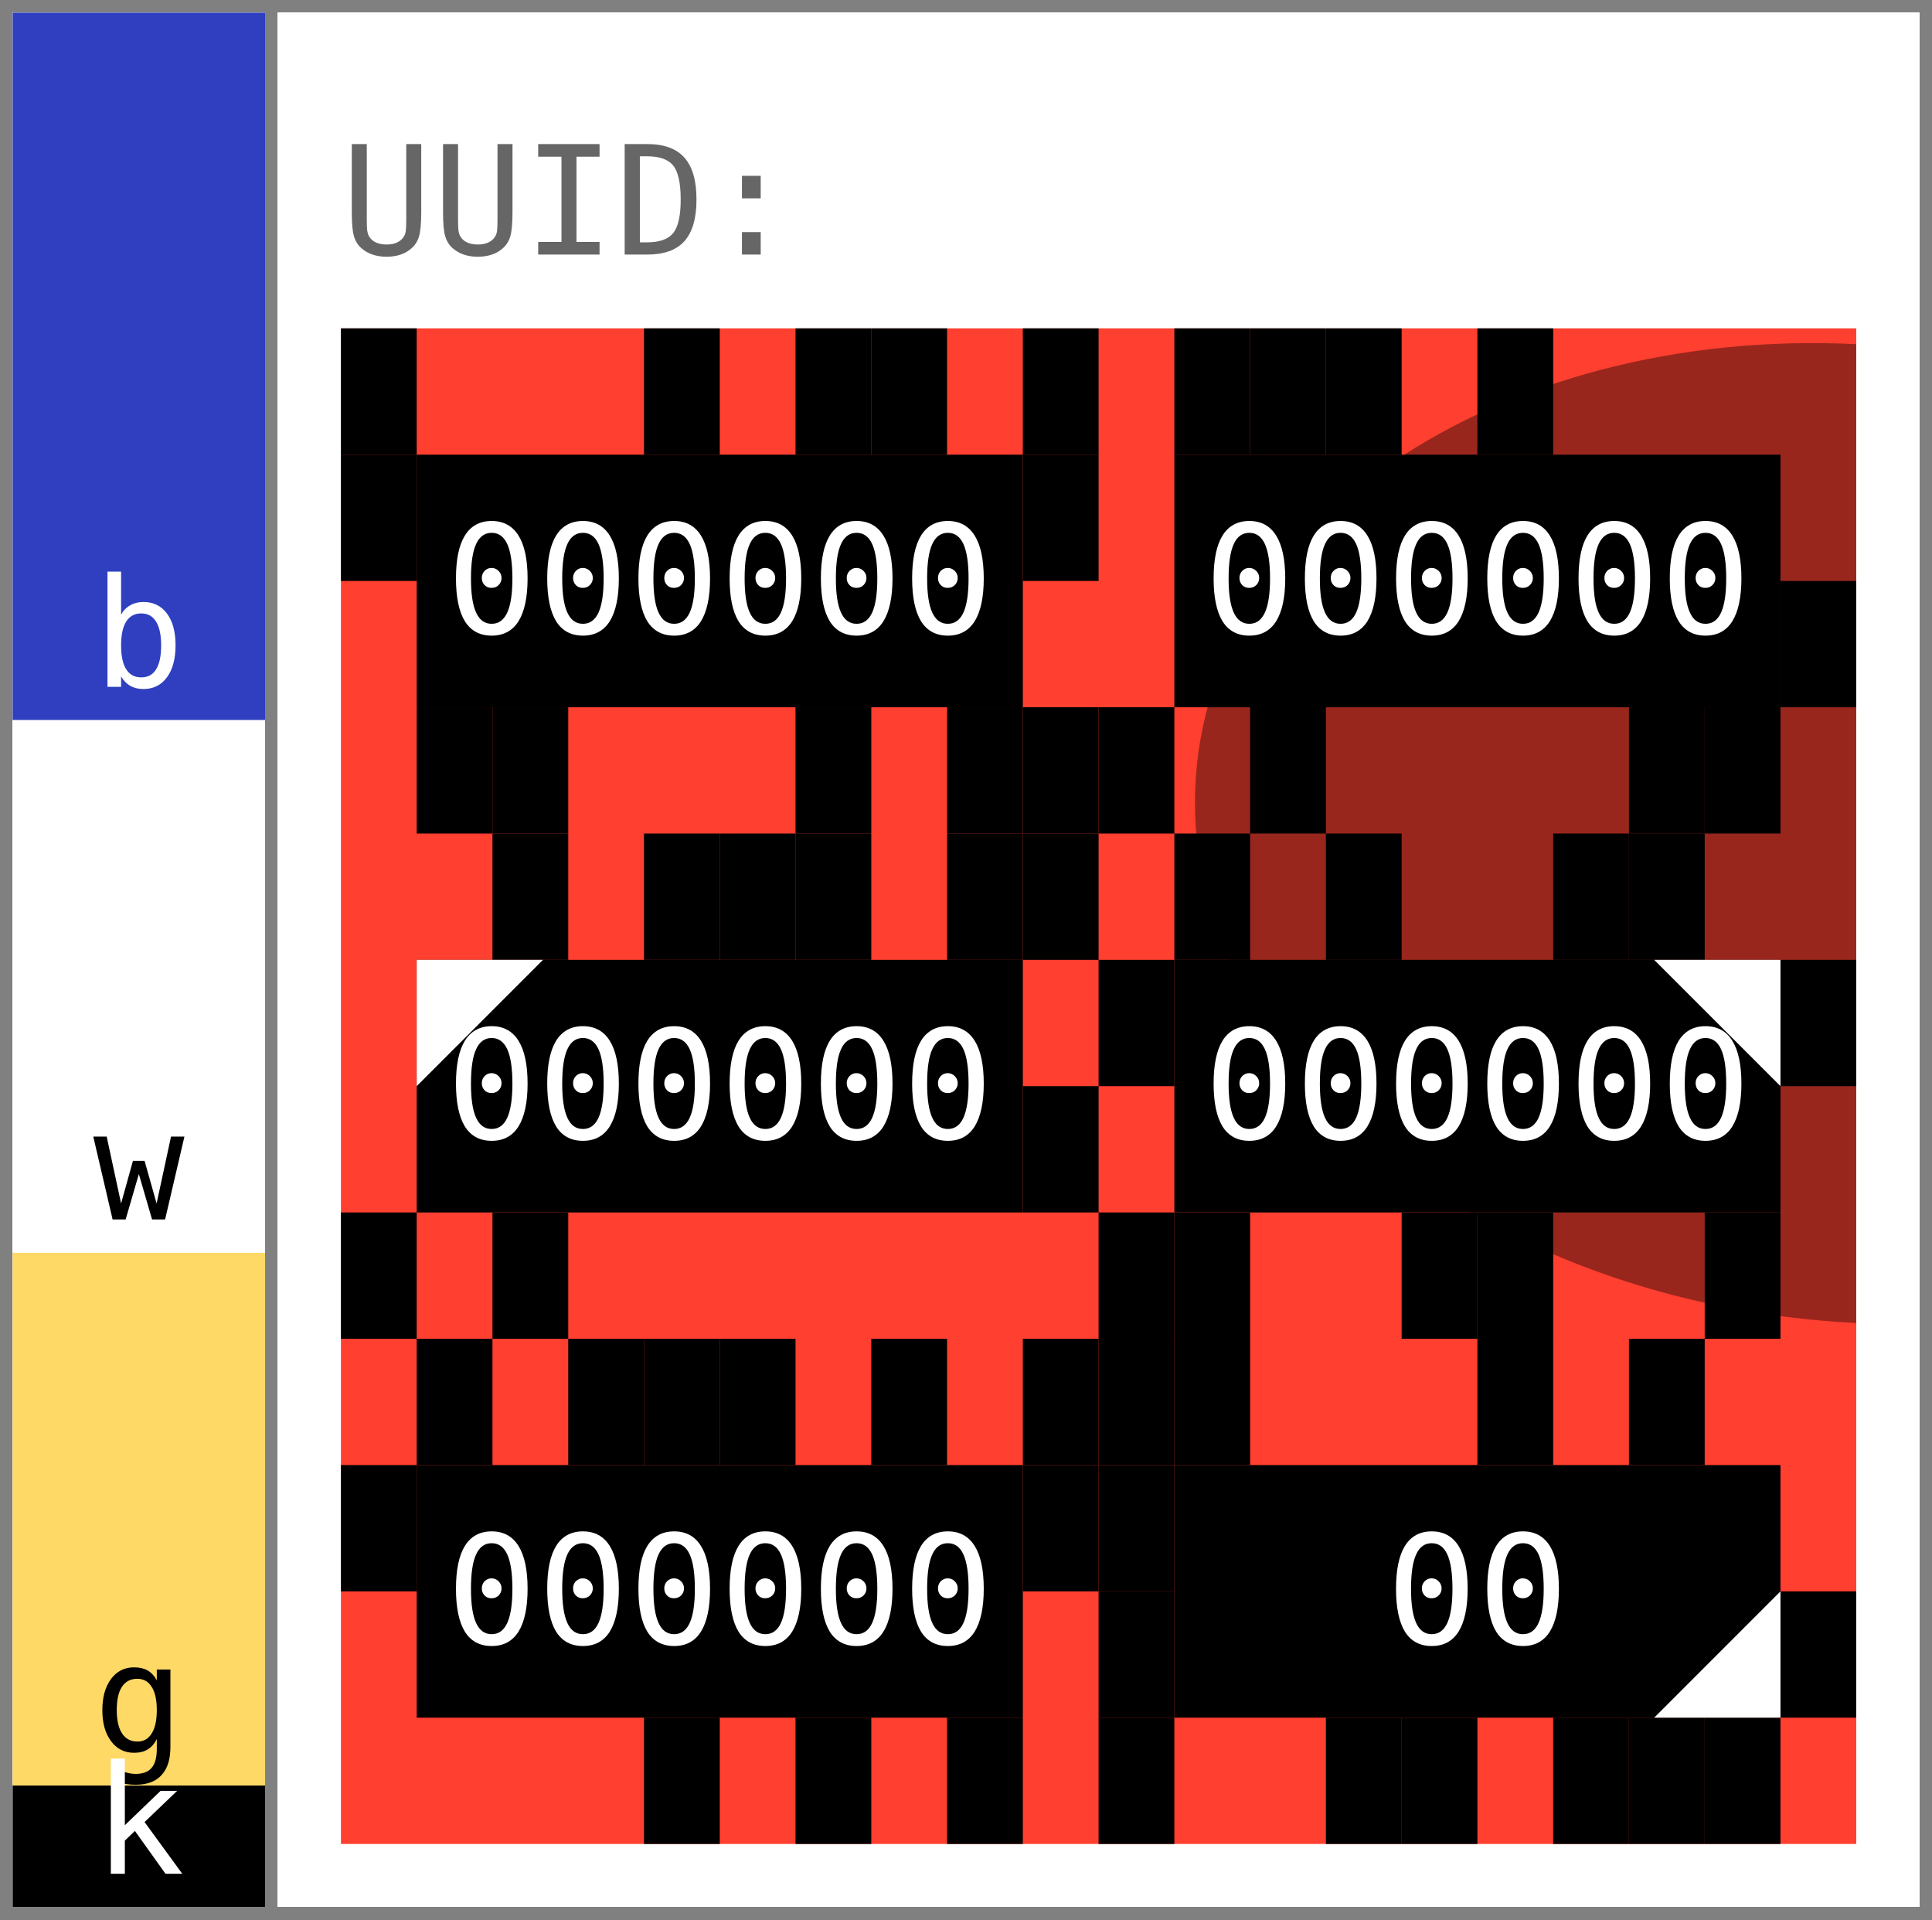
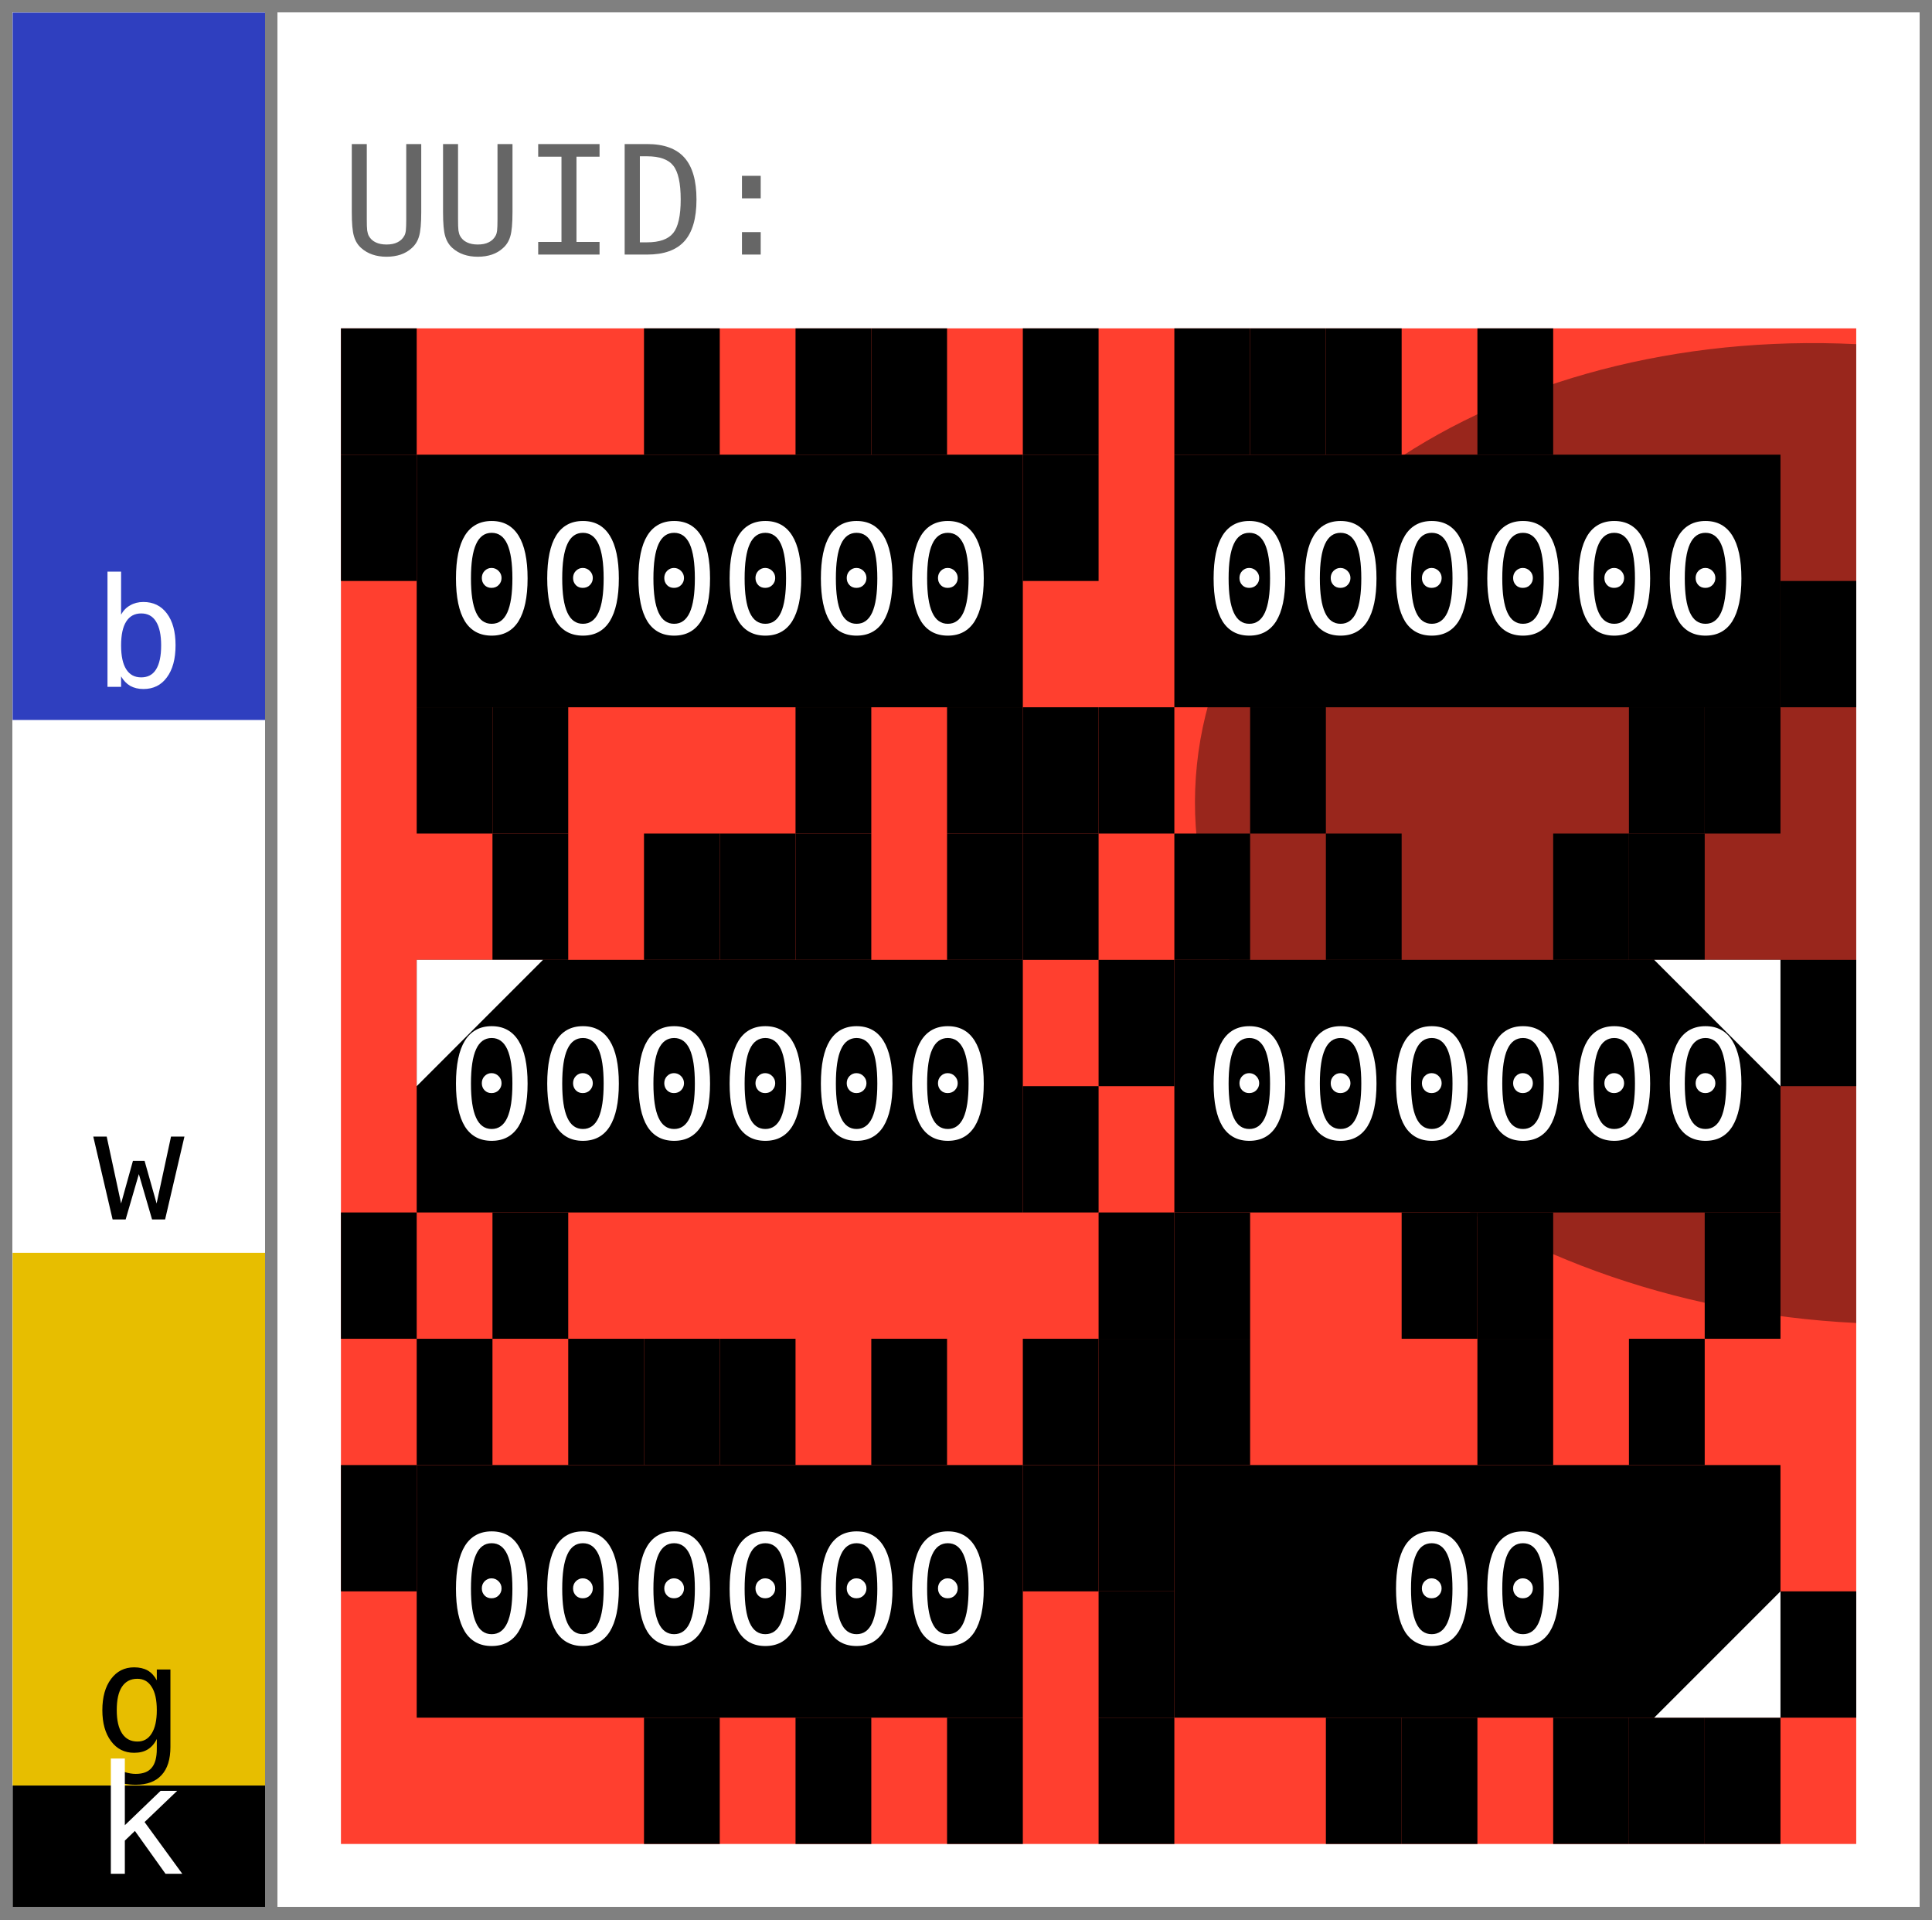
<svg xmlns="http://www.w3.org/2000/svg" width="153.0" height="152.0" viewBox="0 0 153.0 152.0" data-entviz-version="v6" data-entviz-lib="0.6.0" data-input-bytes="36" data-cols="2" data-rows="3">
  <defs>
    <clipPath id="grid-clip-98b6d128682e280b-2x3">
      <rect x="27.0" y="26.0" width="120.0" height="120.0" />
    </clipPath>
  </defs>
  <rect x="0" y="0" width="153.0" height="152.0" fill="#ffffff" />
  <g data-channel="grid">
    <rect x="27.0" y="26.0" width="120.0" height="120.0" fill="#ff3f2f" />
    <g>
      <rect x="27.0" y="26.0" width="6.0" height="10.0" fill="#000000" />
      <rect x="51.0" y="26.0" width="6.0" height="10.0" fill="#000000" />
      <rect x="63.0" y="26.0" width="6.0" height="10.0" fill="#000000" />
      <rect x="69.0" y="26.0" width="6.0" height="10.0" fill="#000000" />
      <rect x="81.0" y="26.0" width="6.0" height="10.0" fill="#000000" />
      <rect x="81.0" y="36.0" width="6.0" height="10.0" fill="#000000" />
      <rect x="81.0" y="56.0" width="6.0" height="10.0" fill="#000000" />
      <rect x="75.0" y="56.0" width="6.0" height="10.0" fill="#000000" />
      <rect x="63.0" y="56.0" width="6.0" height="10.0" fill="#000000" />
      <rect x="39.0" y="56.0" width="6.0" height="10.0" fill="#000000" />
      <rect x="33.0" y="56.0" width="6.0" height="10.0" fill="#000000" />
      <rect x="27.0" y="36.0" width="6.0" height="10.0" fill="#000000" />
      <rect x="93.0" y="26.0" width="6.0" height="10.0" fill="#000000" />
      <rect x="99.0" y="26.0" width="6.0" height="10.0" fill="#000000" />
      <rect x="105.0" y="26.0" width="6.0" height="10.0" fill="#000000" />
      <rect x="117.0" y="26.0" width="6.0" height="10.0" fill="#000000" />
      <rect x="141.0" y="46.0" width="6.0" height="10.0" fill="#000000" />
      <rect x="135.0" y="56.0" width="6.0" height="10.0" fill="#000000" />
      <rect x="129.0" y="56.0" width="6.0" height="10.0" fill="#000000" />
      <rect x="99.0" y="56.0" width="6.0" height="10.0" fill="#000000" />
      <rect x="87.0" y="56.0" width="6.0" height="10.0" fill="#000000" />
      <rect x="39.0" y="66.0" width="6.0" height="10.0" fill="#000000" />
      <rect x="51.0" y="66.0" width="6.0" height="10.0" fill="#000000" />
      <rect x="57.0" y="66.0" width="6.0" height="10.0" fill="#000000" />
      <rect x="63.0" y="66.0" width="6.0" height="10.0" fill="#000000" />
      <rect x="75.0" y="66.0" width="6.0" height="10.0" fill="#000000" />
      <rect x="81.0" y="66.0" width="6.0" height="10.0" fill="#000000" />
      <rect x="81.0" y="86.0" width="6.0" height="10.0" fill="#000000" />
      <rect x="39.0" y="96.0" width="6.0" height="10.0" fill="#000000" />
      <rect x="27.0" y="96.0" width="6.0" height="10.0" fill="#000000" />
      <rect x="93.0" y="66.0" width="6.0" height="10.0" fill="#000000" />
      <rect x="105.0" y="66.0" width="6.0" height="10.0" fill="#000000" />
      <rect x="123.0" y="66.0" width="6.0" height="10.0" fill="#000000" />
      <rect x="129.0" y="66.0" width="6.0" height="10.0" fill="#000000" />
      <rect x="141.0" y="76.0" width="6.0" height="10.0" fill="#000000" />
      <rect x="135.0" y="96.0" width="6.0" height="10.0" fill="#000000" />
      <rect x="117.0" y="96.0" width="6.0" height="10.0" fill="#000000" />
      <rect x="111.0" y="96.0" width="6.0" height="10.0" fill="#000000" />
      <rect x="93.0" y="96.0" width="6.0" height="10.0" fill="#000000" />
      <rect x="87.0" y="96.0" width="6.0" height="10.0" fill="#000000" />
      <rect x="87.0" y="76.0" width="6.0" height="10.0" fill="#000000" />
      <rect x="33.0" y="106.0" width="6.0" height="10.0" fill="#000000" />
      <rect x="45.0" y="106.0" width="6.0" height="10.0" fill="#000000" />
      <rect x="51.0" y="106.0" width="6.0" height="10.0" fill="#000000" />
      <rect x="57.0" y="106.0" width="6.0" height="10.0" fill="#000000" />
      <rect x="69.0" y="106.0" width="6.0" height="10.0" fill="#000000" />
      <rect x="81.0" y="106.0" width="6.0" height="10.0" fill="#000000" />
      <rect x="81.0" y="116.0" width="6.0" height="10.0" fill="#000000" />
      <rect x="75.0" y="136.0" width="6.0" height="10.0" fill="#000000" />
      <rect x="63.0" y="136.0" width="6.0" height="10.0" fill="#000000" />
      <rect x="51.0" y="136.0" width="6.0" height="10.0" fill="#000000" />
      <rect x="27.0" y="116.0" width="6.0" height="10.0" fill="#000000" />
      <rect x="87.0" y="106.0" width="6.0" height="10.0" fill="#000000" />
      <rect x="93.0" y="106.0" width="6.0" height="10.0" fill="#000000" />
      <rect x="117.0" y="106.0" width="6.0" height="10.0" fill="#000000" />
      <rect x="129.0" y="106.0" width="6.0" height="10.0" fill="#000000" />
      <rect x="141.0" y="126.0" width="6.0" height="10.0" fill="#000000" />
      <rect x="135.0" y="136.0" width="6.0" height="10.0" fill="#000000" />
      <rect x="129.0" y="136.0" width="6.0" height="10.0" fill="#000000" />
      <rect x="123.0" y="136.0" width="6.0" height="10.0" fill="#000000" />
      <rect x="111.0" y="136.0" width="6.0" height="10.0" fill="#000000" />
      <rect x="105.0" y="136.0" width="6.0" height="10.0" fill="#000000" />
      <rect x="87.0" y="136.0" width="6.0" height="10.0" fill="#000000" />
      <rect x="87.0" y="126.0" width="6.0" height="10.0" fill="#000000" />
      <rect x="87.0" y="116.0" width="6.0" height="10.0" fill="#000000" />
    </g>
    <g clip-path="url(#grid-clip-98b6d128682e280b-2x3)" data-channel="ellipse" data-ellipse-anchor-x="147.0" data-ellipse-anchor-y="66.0" data-ellipse-rx="38.651509672973965" data-ellipse-ry="52.49682657075569" data-ellipse-rotation-deg="96.0">
      <ellipse cx="147.0" cy="66.0" rx="38.652" ry="52.497" transform="rotate(96.0 147.0 66.0)" fill="#000000" fill-opacity="0.4" />
    </g>
    <g>
      <g data-channel="cell" data-cell-index="0" data-cell-row="0" data-cell-col="0">
        <rect x="33.0" y="36.0" width="48.0" height="20.0" fill="#000000" />
        <text x="57.0" y="46.0" fill="#ffffff" style="font-family: &quot;JetBrains Mono&quot;, &quot;Menlo&quot;, &quot;Consolas&quot;, &quot;DejaVu Sans Mono&quot;, &quot;Liberation Mono&quot;, &quot;Roboto Mono&quot;, &quot;Noto Sans Mono&quot;, monospace; font-size: 12.0px;" text-anchor="middle" dominant-baseline="central">000000</text>
      </g>
      <g data-channel="cell" data-cell-index="1" data-cell-row="0" data-cell-col="1">
        <rect x="93.0" y="36.0" width="48.0" height="20.0" fill="#000000" />
        <text x="117.0" y="46.0" fill="#ffffff" style="font-family: &quot;JetBrains Mono&quot;, &quot;Menlo&quot;, &quot;Consolas&quot;, &quot;DejaVu Sans Mono&quot;, &quot;Liberation Mono&quot;, &quot;Roboto Mono&quot;, &quot;Noto Sans Mono&quot;, monospace; font-size: 12.0px;" text-anchor="middle" dominant-baseline="central">000000</text>
      </g>
      <g data-channel="cell" data-cell-index="2" data-cell-row="1" data-cell-col="0" data-cell-quartile="1">
        <rect x="33.0" y="76.0" width="48.0" height="20.0" fill="#000000" />
        <text x="57.0" y="86.0" fill="#ffffff" style="font-family: &quot;JetBrains Mono&quot;, &quot;Menlo&quot;, &quot;Consolas&quot;, &quot;DejaVu Sans Mono&quot;, &quot;Liberation Mono&quot;, &quot;Roboto Mono&quot;, &quot;Noto Sans Mono&quot;, monospace; font-size: 12.0px;" text-anchor="middle" dominant-baseline="central">000000</text>
        <polygon points="33.0,76.0 43.0,76.0 33.0,86.0" fill="#ffffff" />
      </g>
      <g data-channel="cell" data-cell-index="3" data-cell-row="1" data-cell-col="1" data-cell-quartile="2">
        <rect x="93.0" y="76.0" width="48.0" height="20.0" fill="#000000" />
        <text x="117.0" y="86.0" fill="#ffffff" style="font-family: &quot;JetBrains Mono&quot;, &quot;Menlo&quot;, &quot;Consolas&quot;, &quot;DejaVu Sans Mono&quot;, &quot;Liberation Mono&quot;, &quot;Roboto Mono&quot;, &quot;Noto Sans Mono&quot;, monospace; font-size: 12.0px;" text-anchor="middle" dominant-baseline="central">000000</text>
        <polygon points="141.0,76.0 131.0,76.0 141.0,86.0" fill="#ffffff" />
      </g>
      <g data-channel="cell" data-cell-index="4" data-cell-row="2" data-cell-col="0">
        <rect x="33.0" y="116.0" width="48.0" height="20.0" fill="#000000" />
        <text x="57.0" y="126.0" fill="#ffffff" style="font-family: &quot;JetBrains Mono&quot;, &quot;Menlo&quot;, &quot;Consolas&quot;, &quot;DejaVu Sans Mono&quot;, &quot;Liberation Mono&quot;, &quot;Roboto Mono&quot;, &quot;Noto Sans Mono&quot;, monospace; font-size: 12.0px;" text-anchor="middle" dominant-baseline="central">000000</text>
      </g>
      <g data-channel="cell" data-cell-index="5" data-cell-row="2" data-cell-col="1" data-cell-quartile="3">
        <rect x="93.0" y="116.0" width="48.0" height="20.0" fill="#000000" />
        <text x="117.0" y="126.0" fill="#ffffff" style="font-family: &quot;JetBrains Mono&quot;, &quot;Menlo&quot;, &quot;Consolas&quot;, &quot;DejaVu Sans Mono&quot;, &quot;Liberation Mono&quot;, &quot;Roboto Mono&quot;, &quot;Noto Sans Mono&quot;, monospace; font-size: 12.0px;" text-anchor="middle" dominant-baseline="central">00</text>
        <polygon points="141.0,136.0 141.0,126.0 131.0,136.0" fill="#ffffff" />
      </g>
    </g>
  </g>
  <g data-channel="color-bar">
    <g data-color-bar-rank="0" data-color-bar-band="B">
      <rect x="1" y="1" width="20.0" height="56.019" fill="#2f3fbf" />
      <text x="11.0" y="54.379" fill="#ffffff" style="font-family: &quot;JetBrains Mono&quot;, &quot;Menlo&quot;, &quot;Consolas&quot;, &quot;DejaVu Sans Mono&quot;, &quot;Liberation Mono&quot;, &quot;Roboto Mono&quot;, &quot;Noto Sans Mono&quot;, monospace; font-size: 12.0px;" text-anchor="middle" data-color-bar-letter="true">b</text>
    </g>
    <g data-color-bar-rank="1" data-color-bar-band="W">
      <rect x="1" y="57.019" width="20.0" height="42.178" fill="#ffffff" />
      <text x="11.0" y="96.557" fill="#000000" style="font-family: &quot;JetBrains Mono&quot;, &quot;Menlo&quot;, &quot;Consolas&quot;, &quot;DejaVu Sans Mono&quot;, &quot;Liberation Mono&quot;, &quot;Roboto Mono&quot;, &quot;Noto Sans Mono&quot;, monospace; font-size: 12.0px;" text-anchor="middle" data-color-bar-letter="true">w</text>
    </g>
    <g data-color-bar-rank="2" data-color-bar-band="G">
-       <rect x="1" y="99.197" width="20.0" height="42.178" fill="#ffd966" />
+       <rect x="1" y="99.197" width="20.0" height="42.178" fill="#e7be00" />
      <text x="11.0" y="138.734" fill="#000000" style="font-family: &quot;JetBrains Mono&quot;, &quot;Menlo&quot;, &quot;Consolas&quot;, &quot;DejaVu Sans Mono&quot;, &quot;Liberation Mono&quot;, &quot;Roboto Mono&quot;, &quot;Noto Sans Mono&quot;, monospace; font-size: 12.0px;" text-anchor="middle" data-color-bar-letter="true">g</text>
    </g>
    <g data-color-bar-rank="3" data-color-bar-band="K">
      <rect x="1" y="141.374" width="20.0" height="9.626" fill="#000000" />
      <text x="11.0" y="148.36" fill="#ffffff" style="font-family: &quot;JetBrains Mono&quot;, &quot;Menlo&quot;, &quot;Consolas&quot;, &quot;DejaVu Sans Mono&quot;, &quot;Liberation Mono&quot;, &quot;Roboto Mono&quot;, &quot;Noto Sans Mono&quot;, monospace; font-size: 12.0px;" text-anchor="middle" data-color-bar-letter="true">k</text>
    </g>
  </g>
  <g data-channel="label-top">
    <text x="27.0" y="16.0" fill="#666666" style="font-family: &quot;JetBrains Mono&quot;, &quot;Menlo&quot;, &quot;Consolas&quot;, &quot;DejaVu Sans Mono&quot;, &quot;Liberation Mono&quot;, &quot;Roboto Mono&quot;, &quot;Noto Sans Mono&quot;, monospace; font-size: 12.0px;" dominant-baseline="central">UUID:</text>
  </g>
  <line x1="0" y1="0.5" x2="153.0" y2="0.5" stroke="#808080" stroke-width="1" shape-rendering="crispEdges" />
  <line x1="152.5" y1="0" x2="152.5" y2="152.0" stroke="#808080" stroke-width="1" shape-rendering="crispEdges" />
  <line x1="0" y1="151.5" x2="153.0" y2="151.5" stroke="#808080" stroke-width="1" shape-rendering="crispEdges" />
  <line x1="0.5" y1="0" x2="0.5" y2="152.0" stroke="#808080" stroke-width="1" shape-rendering="crispEdges" />
  <line x1="21.5" y1="0" x2="21.5" y2="152.0" stroke="#808080" stroke-width="1" shape-rendering="crispEdges" />
</svg>
